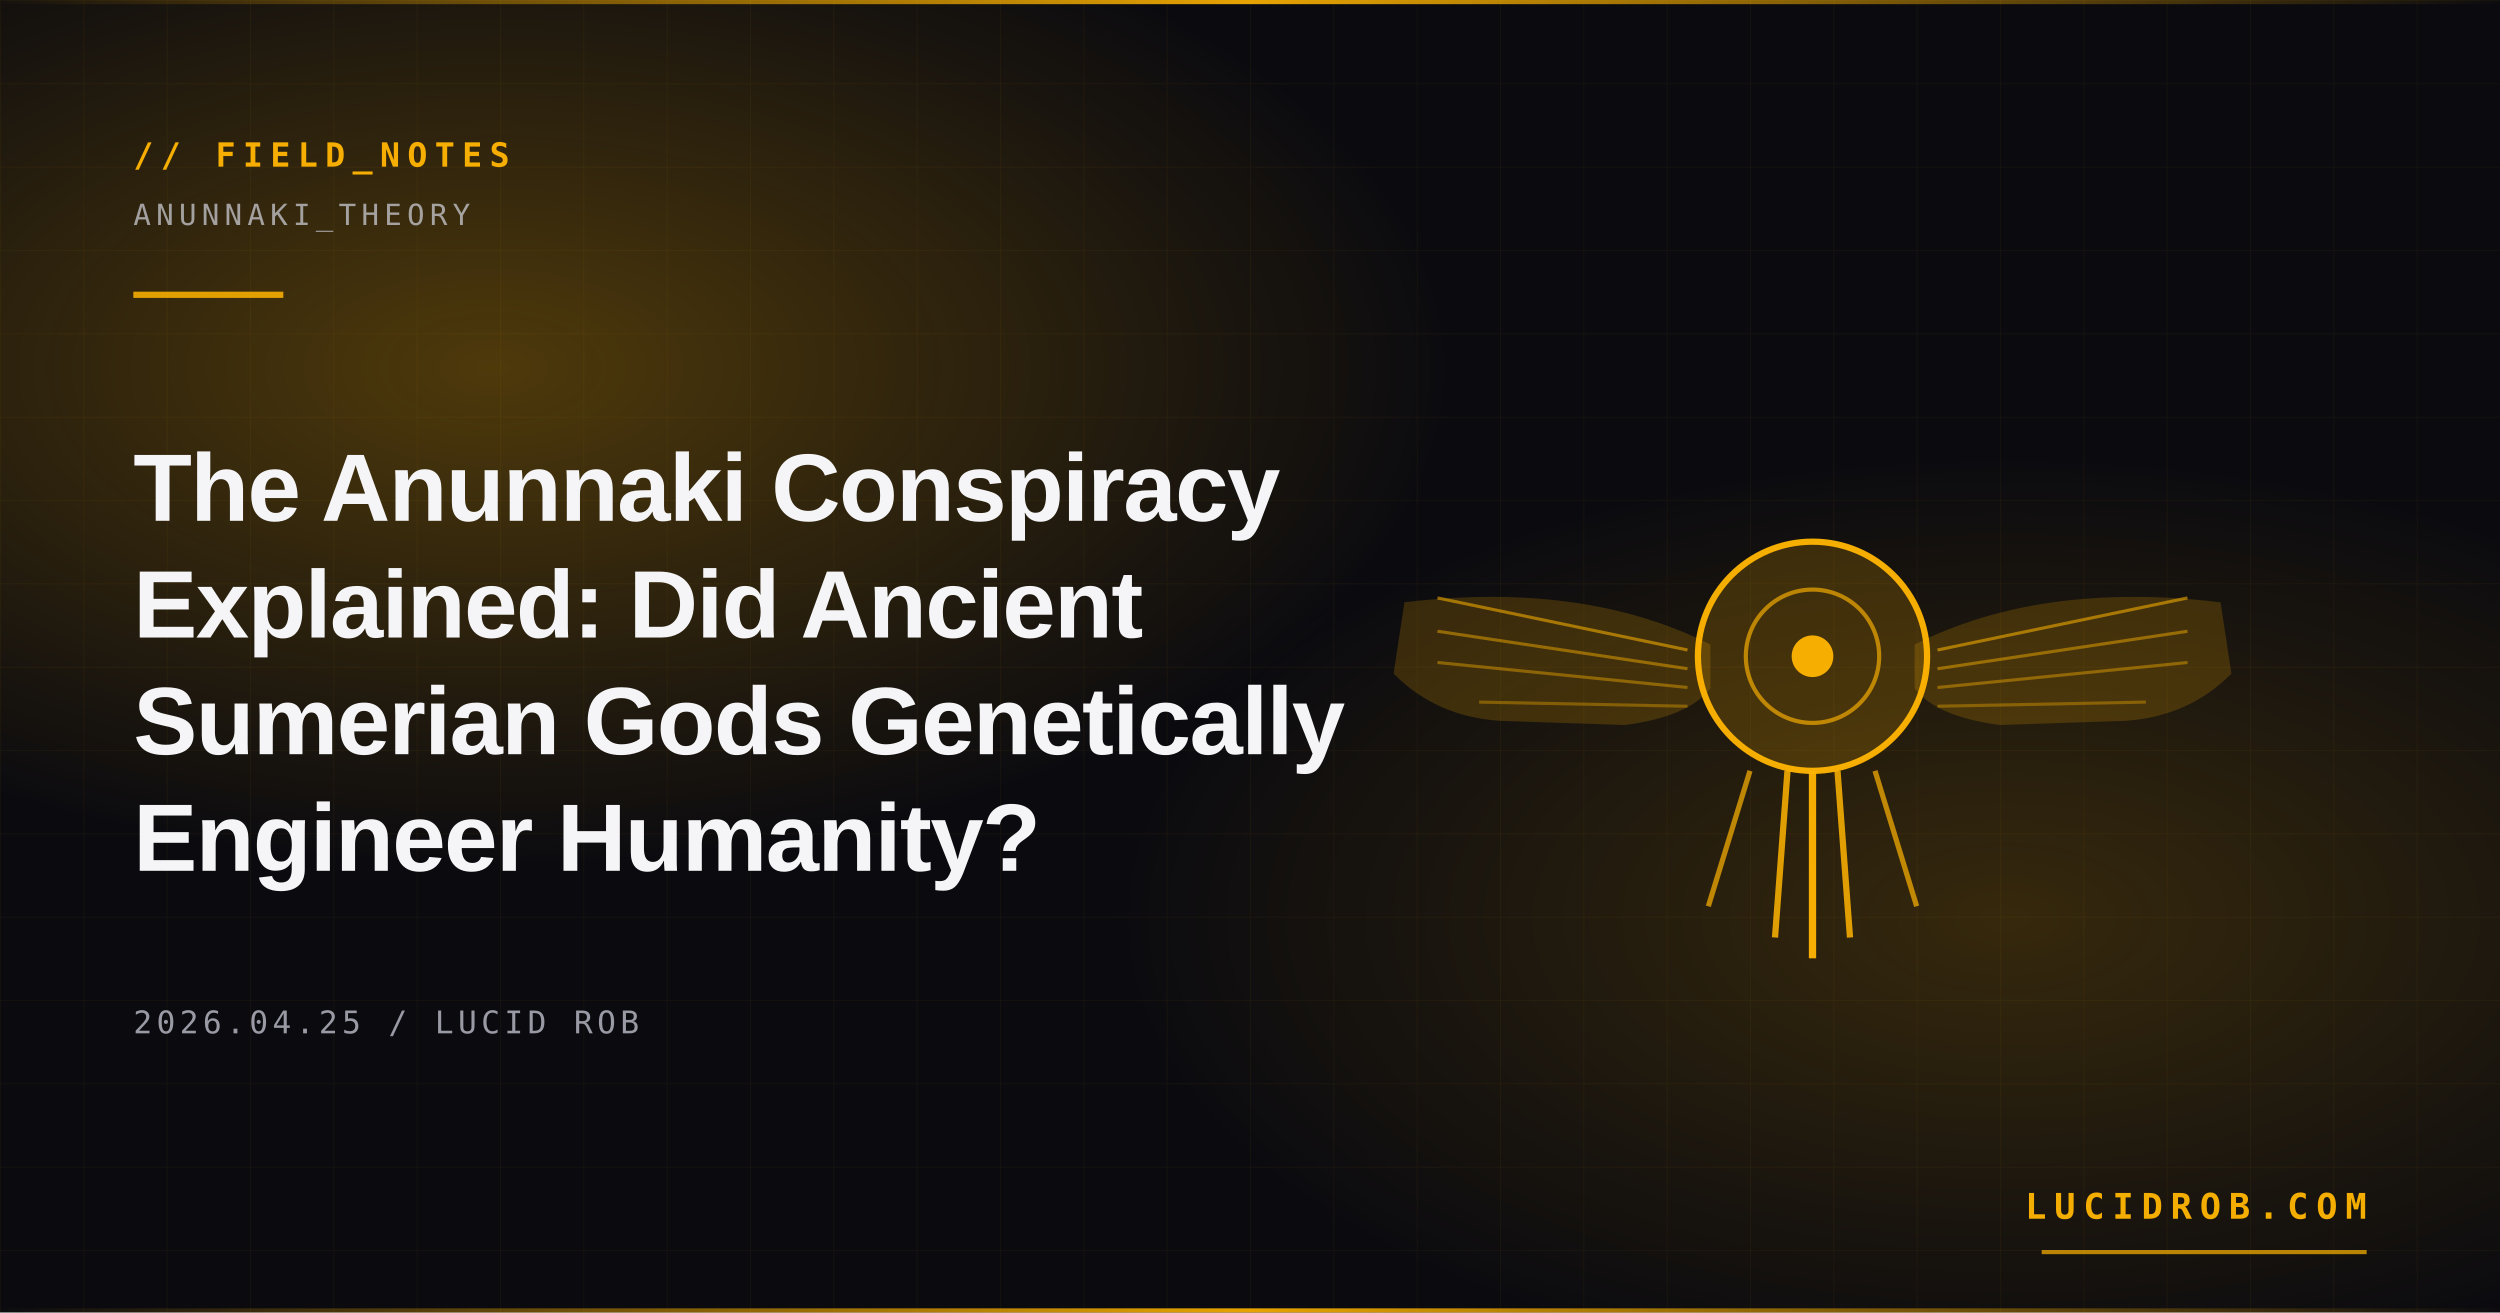
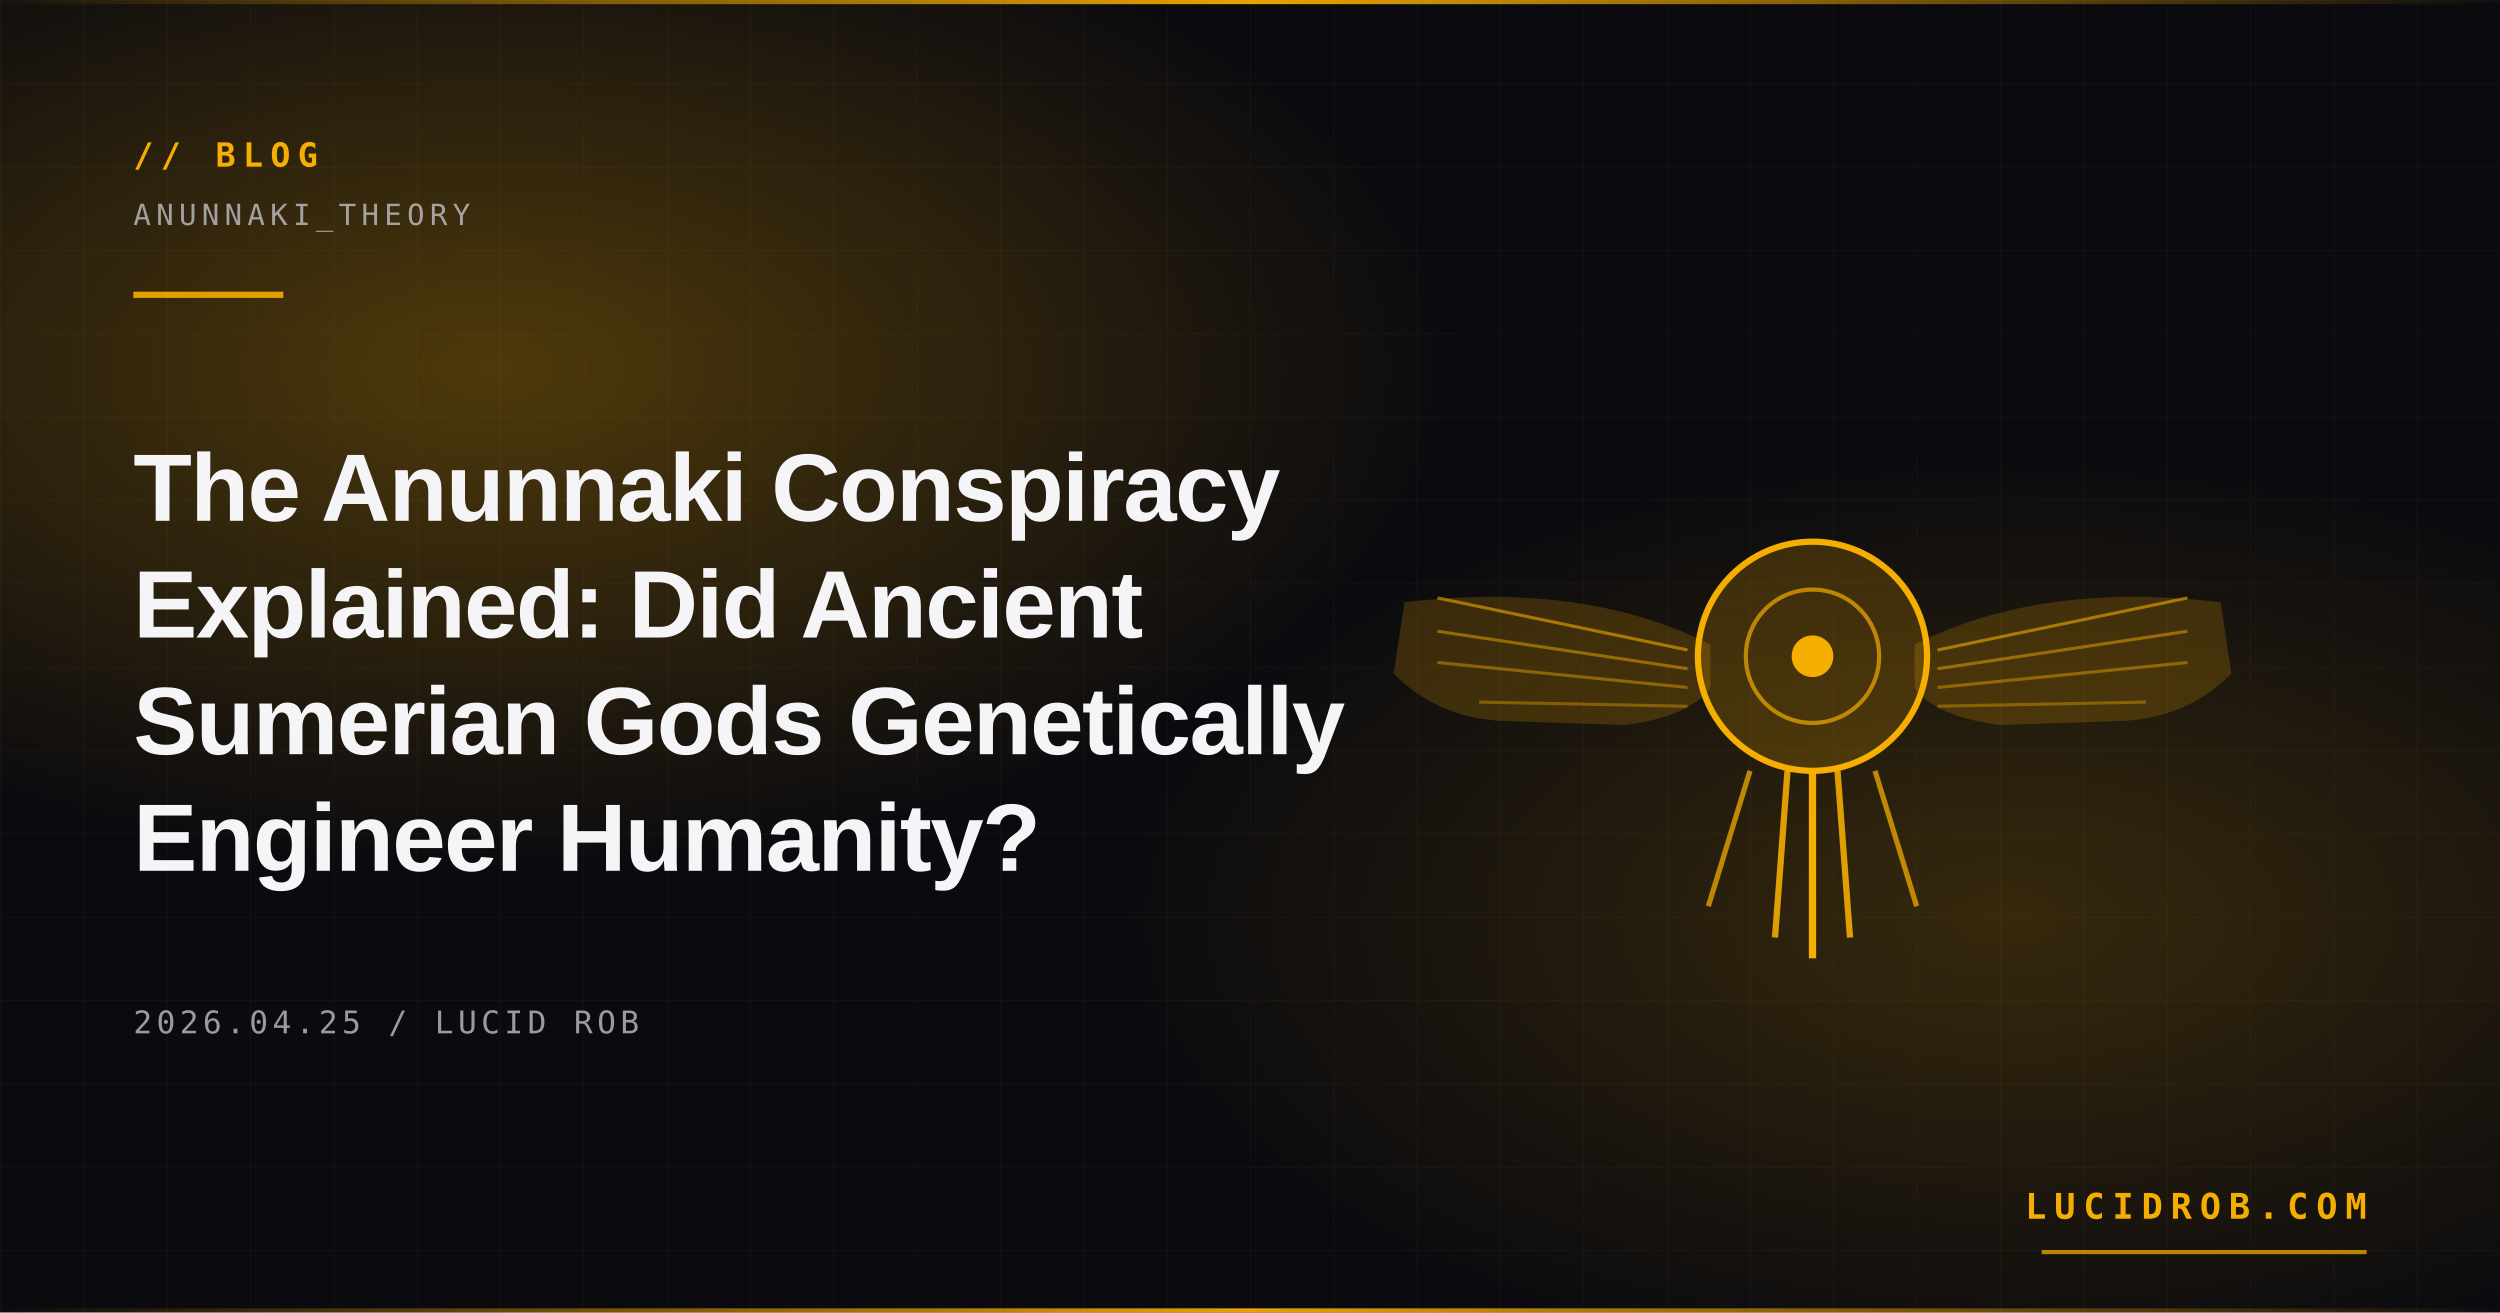
<svg xmlns="http://www.w3.org/2000/svg" width="1200" height="630" viewBox="0 0 1200 630">
  <defs>
    <radialGradient id="glow" cx="20%" cy="28%" r="70%">
      <stop offset="0" stop-color="#ffb400" stop-opacity="0.28" />
      <stop offset="0.55" stop-color="#ffb400" stop-opacity="0" />
    </radialGradient>
    <radialGradient id="glowR" cx="80%" cy="70%" r="60%">
      <stop offset="0" stop-color="#ffb400" stop-opacity="0.18" />
      <stop offset="0.6" stop-color="#ffb400" stop-opacity="0" />
    </radialGradient>
    <linearGradient id="stripe" x1="0" y1="0" x2="1" y2="0">
      <stop offset="0" stop-color="#ffb400" stop-opacity="0" />
      <stop offset="0.5" stop-color="#ffb400" stop-opacity="0.9" />
      <stop offset="1" stop-color="#ffb400" stop-opacity="0" />
    </linearGradient>
    <pattern id="grid" width="40" height="40" patternUnits="userSpaceOnUse">
      <path d="M 40 0 L 0 0 0 40" fill="none" stroke="#ffb400" stroke-width="0.5" stroke-opacity="0.08" />
    </pattern>
  </defs>
  <rect width="1200" height="630" fill="#0a0a0f" />
  <rect width="1200" height="630" fill="url(#grid)" />
  <rect width="1200" height="630" fill="url(#glow)" />
  <rect width="1200" height="630" fill="url(#glowR)" />
  <g transform="translate(870 315)">
    <circle cx="0" cy="0" r="55" fill="#ffb400" opacity="0.18" />
    <circle cx="0" cy="0" r="55" fill="none" stroke="#ffb400" stroke-width="3" opacity="0.95" />
    <circle cx="0" cy="0" r="32" fill="none" stroke="#ffb400" stroke-width="2" opacity="0.65" />
    <circle cx="0" cy="0" r="10" fill="#ffb400" opacity="0.95" />
    <path d="M -50 -5 Q -110 -35 -195 -25 L -200 8 Q -180 28 -150 30 L -90 32 Q -60 28 -50 15 Z" fill="#ffb400" opacity="0.18" stroke="#ffb400" stroke-width="2" />
    <line x1="-60" y1="-3" x2="-180" y2="-28" stroke="#ffb400" stroke-width="1.5" opacity="0.55" />
    <line x1="-60" y1="6" x2="-180" y2="-12" stroke="#ffb400" stroke-width="1.5" opacity="0.45" />
    <line x1="-60" y1="15" x2="-180" y2="3" stroke="#ffb400" stroke-width="1.5" opacity="0.4" />
    <line x1="-60" y1="24" x2="-160" y2="22" stroke="#ffb400" stroke-width="1.5" opacity="0.35" />
    <path d="M 50 -5 Q 110 -35 195 -25 L 200 8 Q 180 28 150 30 L 90 32 Q 60 28 50 15 Z" fill="#ffb400" opacity="0.18" stroke="#ffb400" stroke-width="2" />
    <line x1="60" y1="-3" x2="180" y2="-28" stroke="#ffb400" stroke-width="1.5" opacity="0.55" />
    <line x1="60" y1="6" x2="180" y2="-12" stroke="#ffb400" stroke-width="1.5" opacity="0.45" />
    <line x1="60" y1="15" x2="180" y2="3" stroke="#ffb400" stroke-width="1.5" opacity="0.4" />
    <line x1="60" y1="24" x2="160" y2="22" stroke="#ffb400" stroke-width="1.5" opacity="0.35" />
    <line x1="-30" y1="55" x2="-50" y2="120" stroke="#ffb400" stroke-width="2.5" opacity="0.7" />
    <line x1="-12" y1="55" x2="-18" y2="135" stroke="#ffb400" stroke-width="3" opacity="0.85" />
    <line x1="0" y1="55" x2="0" y2="145" stroke="#ffb400" stroke-width="3.5" opacity="0.95" />
    <line x1="12" y1="55" x2="18" y2="135" stroke="#ffb400" stroke-width="3" opacity="0.85" />
    <line x1="30" y1="55" x2="50" y2="120" stroke="#ffb400" stroke-width="2.5" opacity="0.7" />
  </g>
  <rect x="0" y="0" width="1200" height="2" fill="url(#stripe)" />
  <rect x="0" y="628" width="1200" height="2" fill="url(#stripe)" />
-   <text x="64" y="80" font-family="'JetBrains Mono','Menlo',monospace" font-size="16" font-weight="600" fill="#ffb400" letter-spacing="0.22em" opacity="0.95">// FIELD_NOTES</text>
+   <text x="64" y="80" font-family="'JetBrains Mono','Menlo',monospace" font-size="16" font-weight="600" fill="#ffb400" letter-spacing="0.22em" opacity="0.95">// BLOG</text>
  <text x="64" y="108" font-family="'JetBrains Mono','Menlo',monospace" font-size="14" font-weight="500" fill="#c9c9d1" letter-spacing="0.18em" opacity="0.75">ANUNNAKI_THEORY</text>
  <rect x="64" y="140" width="72" height="3" fill="#ffb400" opacity="0.85" />
  <text x="64" y="250" font-family="'Space Grotesk','Helvetica Neue',Arial,sans-serif" font-size="46" font-weight="700" fill="#f5f5f7" letter-spacing="-0.015em">The Anunnaki Conspiracy</text>
  <text x="64" y="306" font-family="'Space Grotesk','Helvetica Neue',Arial,sans-serif" font-size="46" font-weight="700" fill="#f5f5f7" letter-spacing="-0.015em">Explained: Did Ancient</text>
  <text x="64" y="362" font-family="'Space Grotesk','Helvetica Neue',Arial,sans-serif" font-size="46" font-weight="700" fill="#f5f5f7" letter-spacing="-0.015em">Sumerian Gods Genetically</text>
  <text x="64" y="418" font-family="'Space Grotesk','Helvetica Neue',Arial,sans-serif" font-size="46" font-weight="700" fill="#f5f5f7" letter-spacing="-0.015em">Engineer Humanity?</text>
  <text x="64" y="496" font-family="'JetBrains Mono','Menlo',monospace" font-size="15" font-weight="500" fill="#9a9aa5" letter-spacing="0.14em">2026.04.25  /  LUCID ROB</text>
  <text x="1136" y="585" text-anchor="end" font-family="'JetBrains Mono','Menlo',monospace" font-size="17" font-weight="700" fill="#ffb400" letter-spacing="0.22em" opacity="0.95">LUCIDROB.COM</text>
  <rect x="980" y="600" width="156" height="2" fill="#ffb400" opacity="0.7" />
</svg>
